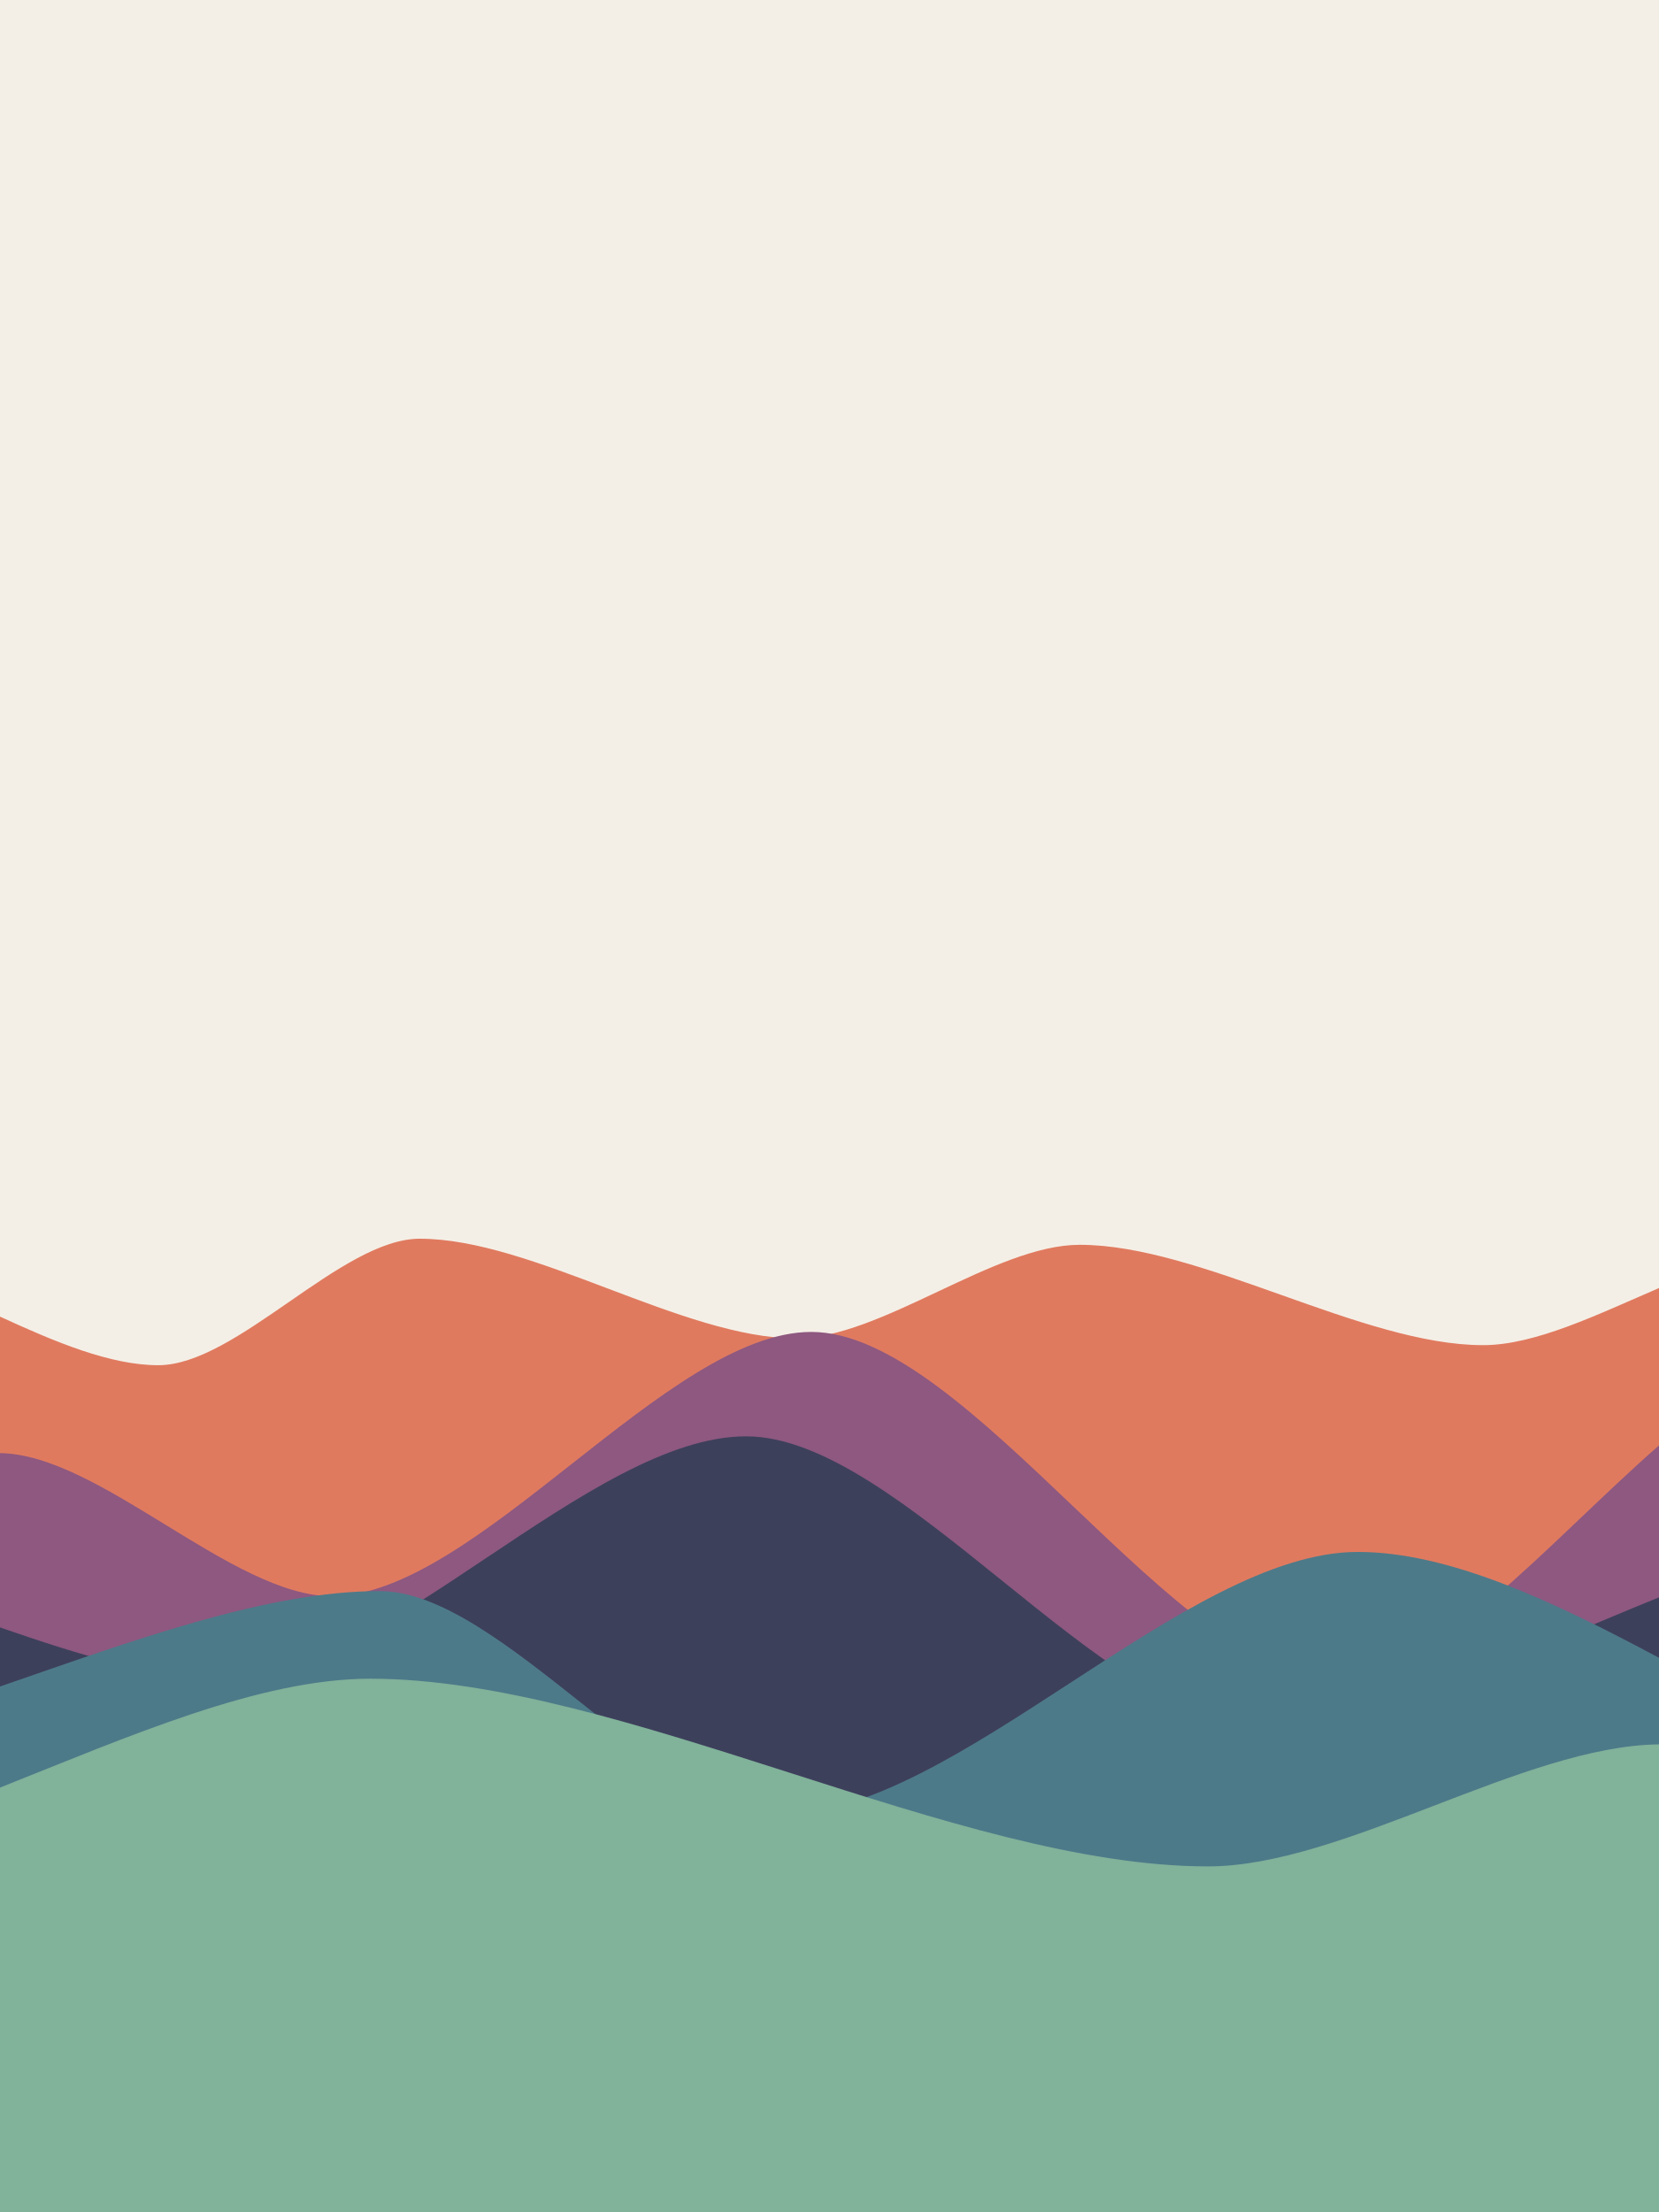
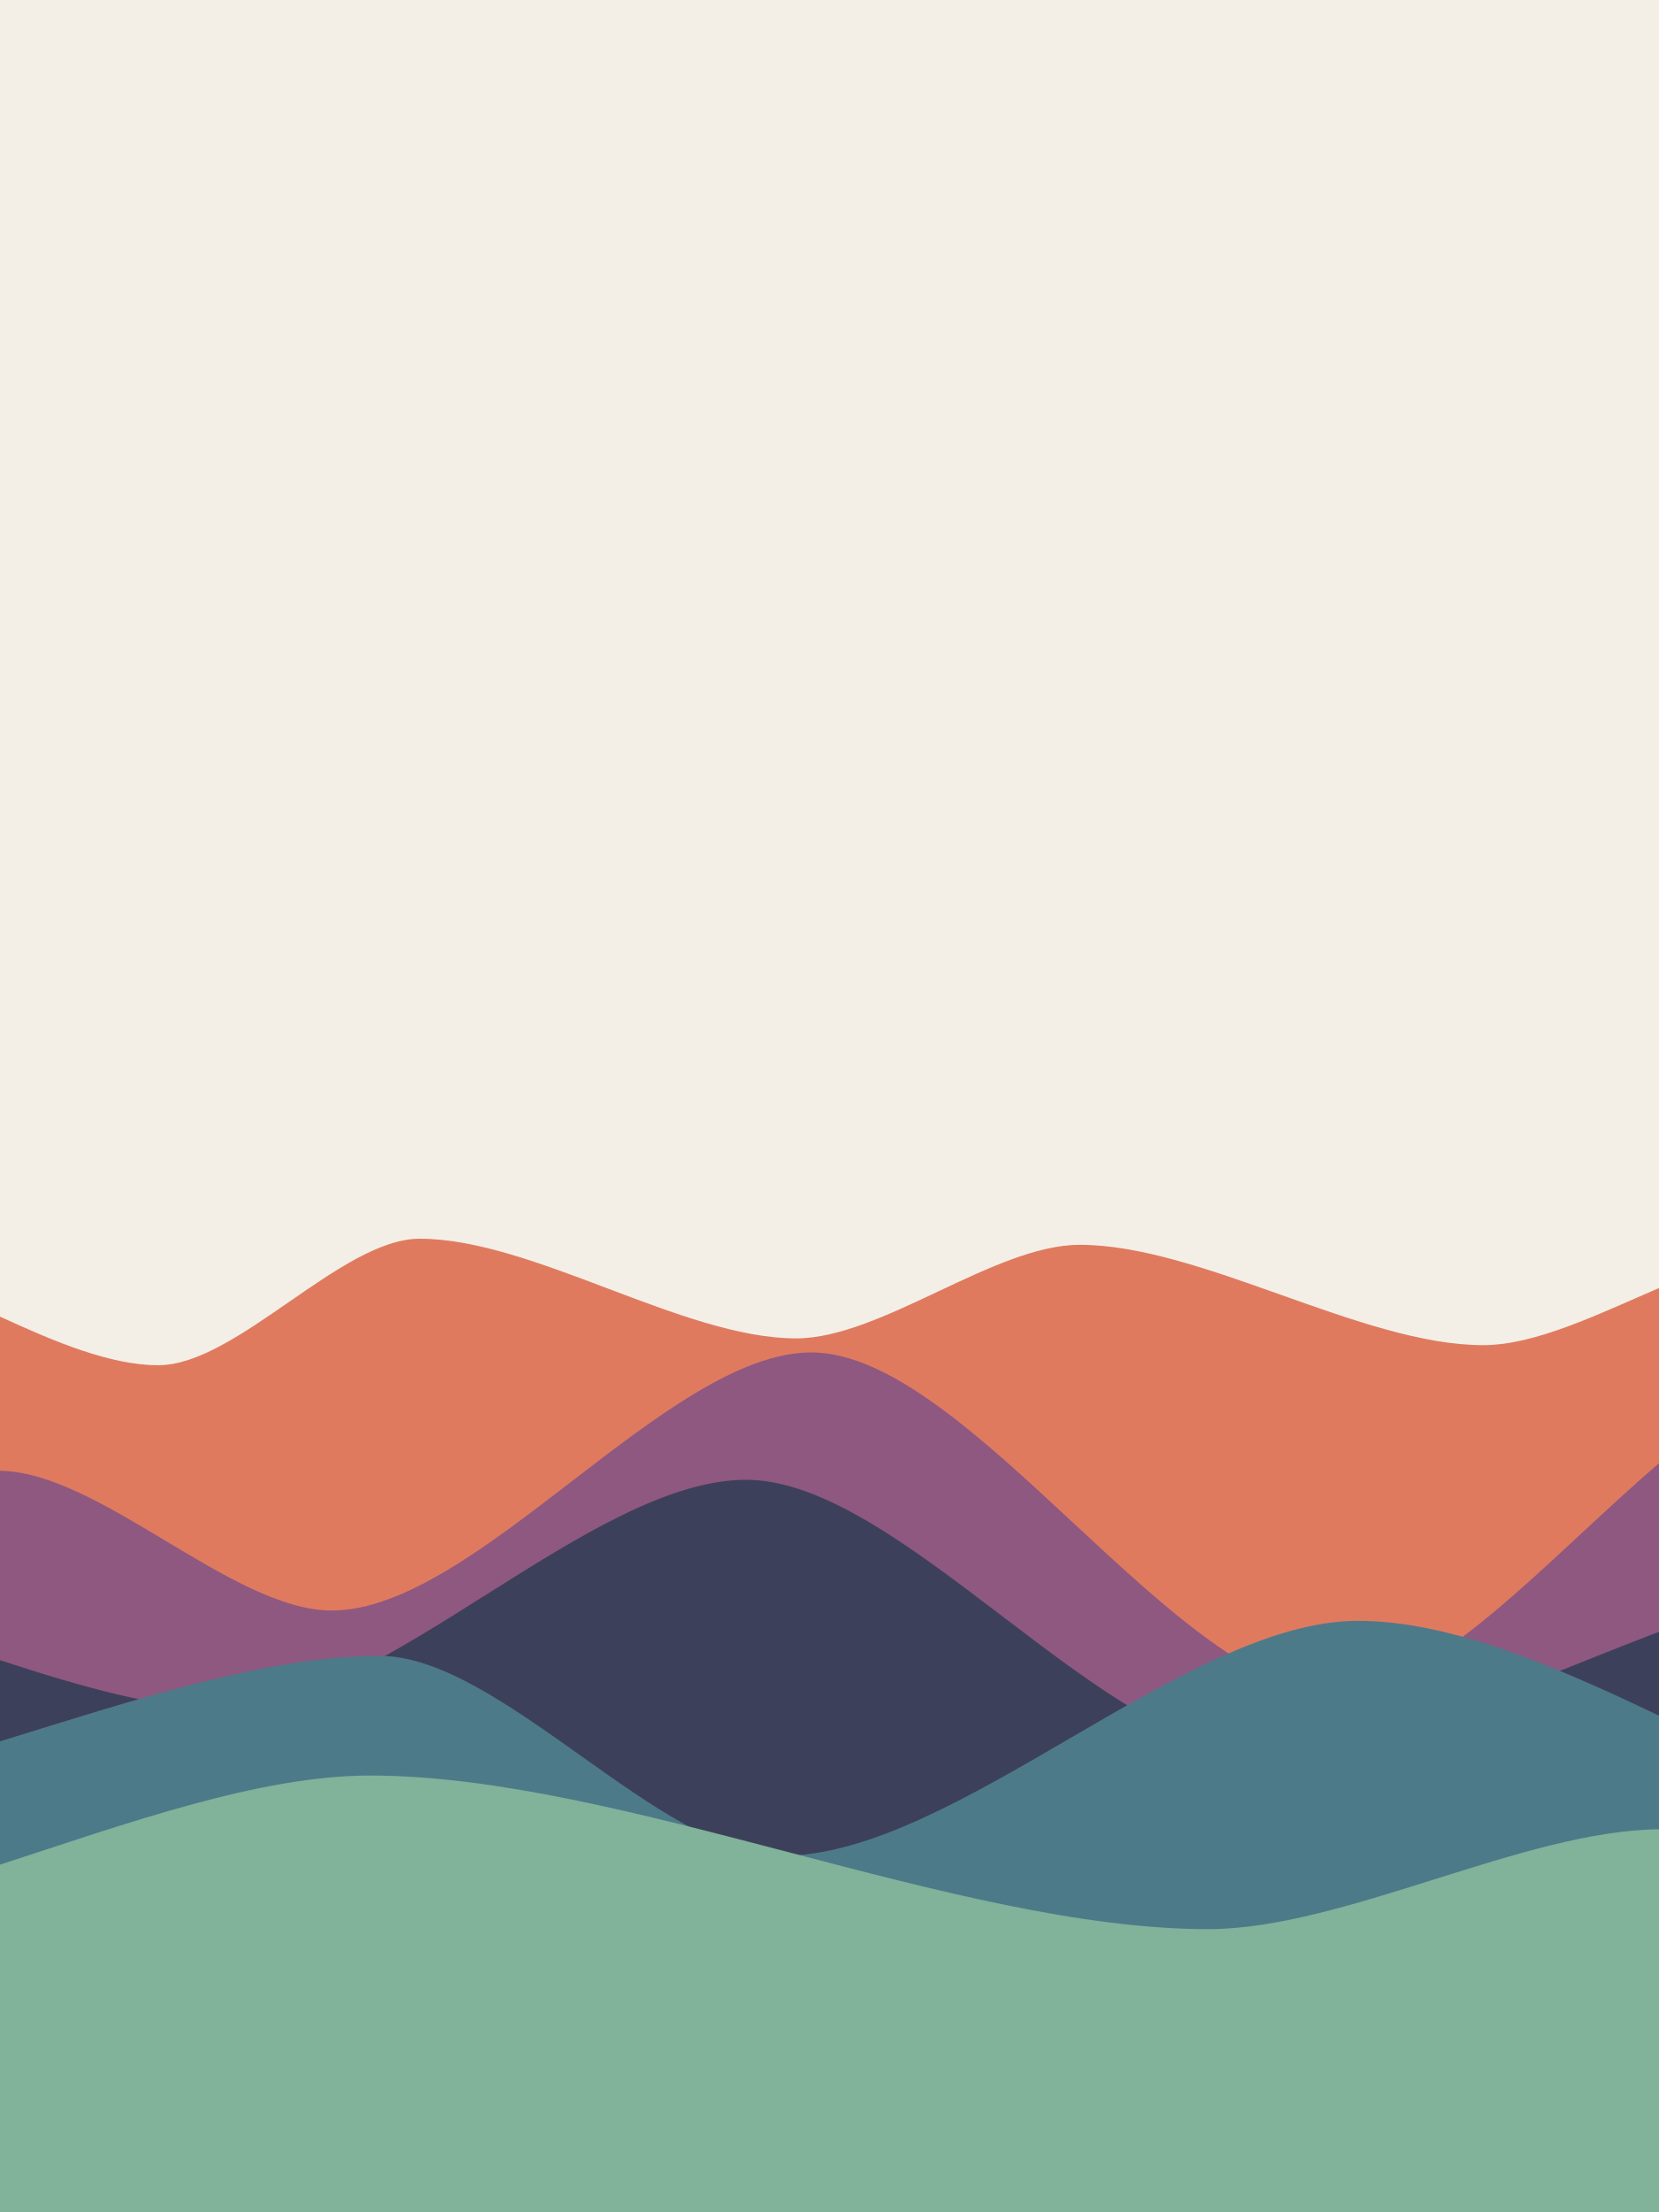
<svg xmlns="http://www.w3.org/2000/svg" width="2064" height="2752" viewBox="0 0 2064 2752">
  <rect width="2064" height="2752" fill="#f4efe6" />
  <path d="M0 2752L0 1638.02C69.21 1669.86 137.44 1698.49 196.87 1698.49C294.46 1698.49 424.57 1541.12 522.16 1541.12C662.64 1541.12 849.95 1665.12 990.43 1665.12C1096.28 1665.12 1237.41 1548.69 1343.26 1548.69C1493.8 1548.69 1694.52 1673.54 1845.06 1673.54C1910.32 1673.54 1988.1 1635.11 2064 1602.48L2064 2752Z" fill="#e07a5f" />
-   <path d="M0 2752L0 1807.86C124.13 1809.29 289.04 1985.86 412.84 1985.86C591.8 1985.86 830.41 1657.08 1009.37 1657.08C1204.94 1657.08 1465.72 2091.42 1661.29 2091.42C1780.85 2091.42 1926.34 1918.79 2064 1798.28L2064 2752Z" fill="#8e5880" />
-   <path d="M0 2752L0 2024.7C99.2 2059.04 196.76 2089.36 282.01 2089.36C475.91 2089.36 734.44 1786.97 928.34 1786.97C1119.67 1786.97 1374.78 2147.01 1566.11 2147.01C1714.12 2147.01 1892.75 2056.22 2064 1987.31L2064 2752Z" fill="#3d405b" />
-   <path d="M0 2752L0 2098.21C164.64 2041.42 331.39 1979.49 472.64 1979.49C622.72 1979.49 822.81 2257.21 972.89 2257.21C1187.79 2257.21 1474.33 1930.78 1689.24 1930.78C1802.67 1930.78 1932.11 1991.96 2064 2062.52L2064 2752Z" fill="#4d7a89" />
-   <path d="M0 2752L0 2224C160.1 2160.35 323.09 2088.53 460.57 2088.53C773.27 2088.53 1190.21 2322.04 1502.91 2322.04C1671.13 2322.04 1895.05 2172.18 2064 2170.21L2064 2752Z" fill="#81b29a" />
+   <path d="M0 2752L0 1829.87C124.13 1831.26 289.04 2003.71 412.84 2003.71C591.8 2003.71 830.41 1682.59 1009.37 1682.59C1204.94 1682.59 1465.72 2106.81 1661.29 2106.81C1780.85 2106.81 1926.34 1938.2 2064 1820.5L2064 2752Z" fill="#8e5880" />
+   <path d="M0 2752L0 2065.47C99.2 2097.89 196.76 2126.5 282.01 2126.5C475.91 2126.5 734.44 1841.06 928.34 1841.06C1119.67 1841.06 1374.78 2180.92 1566.11 2180.92C1714.12 2180.92 1892.75 2095.22 2064 2030.18L2064 2752Z" fill="#3d405b" />
+   <path d="M0 2752L0 2166.48C164.64 2115.62 331.39 2060.15 472.64 2060.15C622.72 2060.15 822.81 2308.87 972.89 2308.87C1187.79 2308.87 1474.33 2016.53 1689.24 2016.53C1802.67 2016.53 1932.11 2071.31 2064 2134.51L2064 2752Z" fill="#4d7a89" />
+   <path d="M0 2752L0 2319.87C160.1 2267.77 323.09 2208.99 460.57 2208.99C773.27 2208.99 1190.21 2400.1 1502.91 2400.1C1671.13 2400.1 1895.05 2277.45 2064 2275.84L2064 2752Z" fill="#81b29a" />
</svg>
